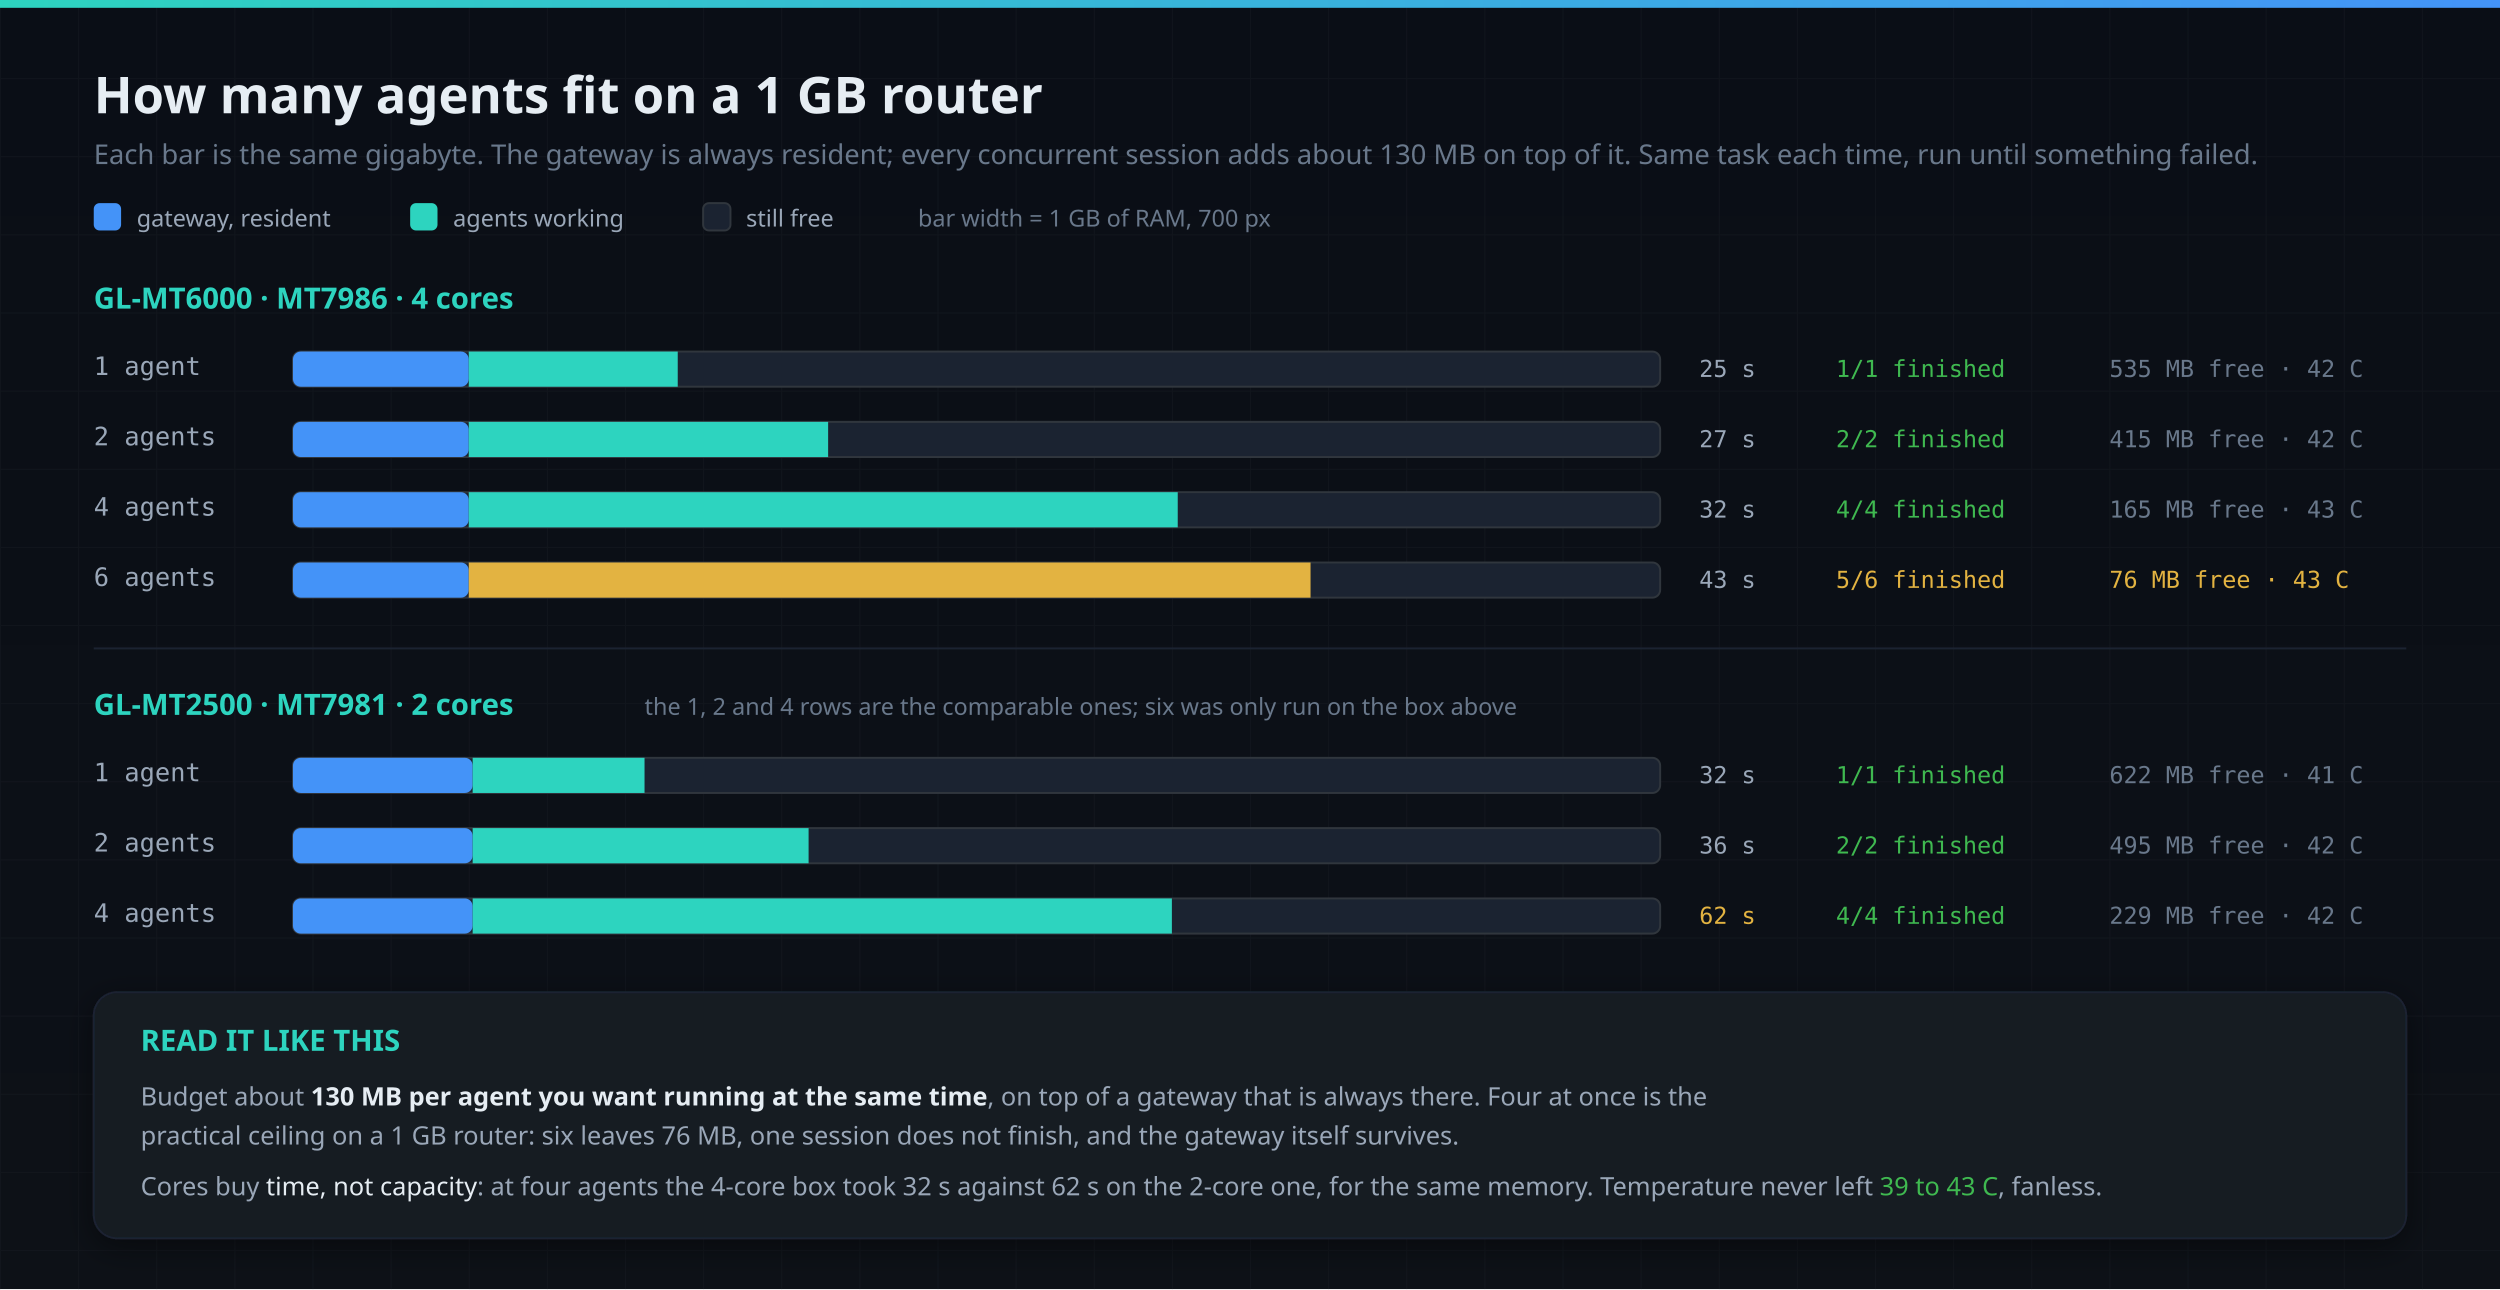
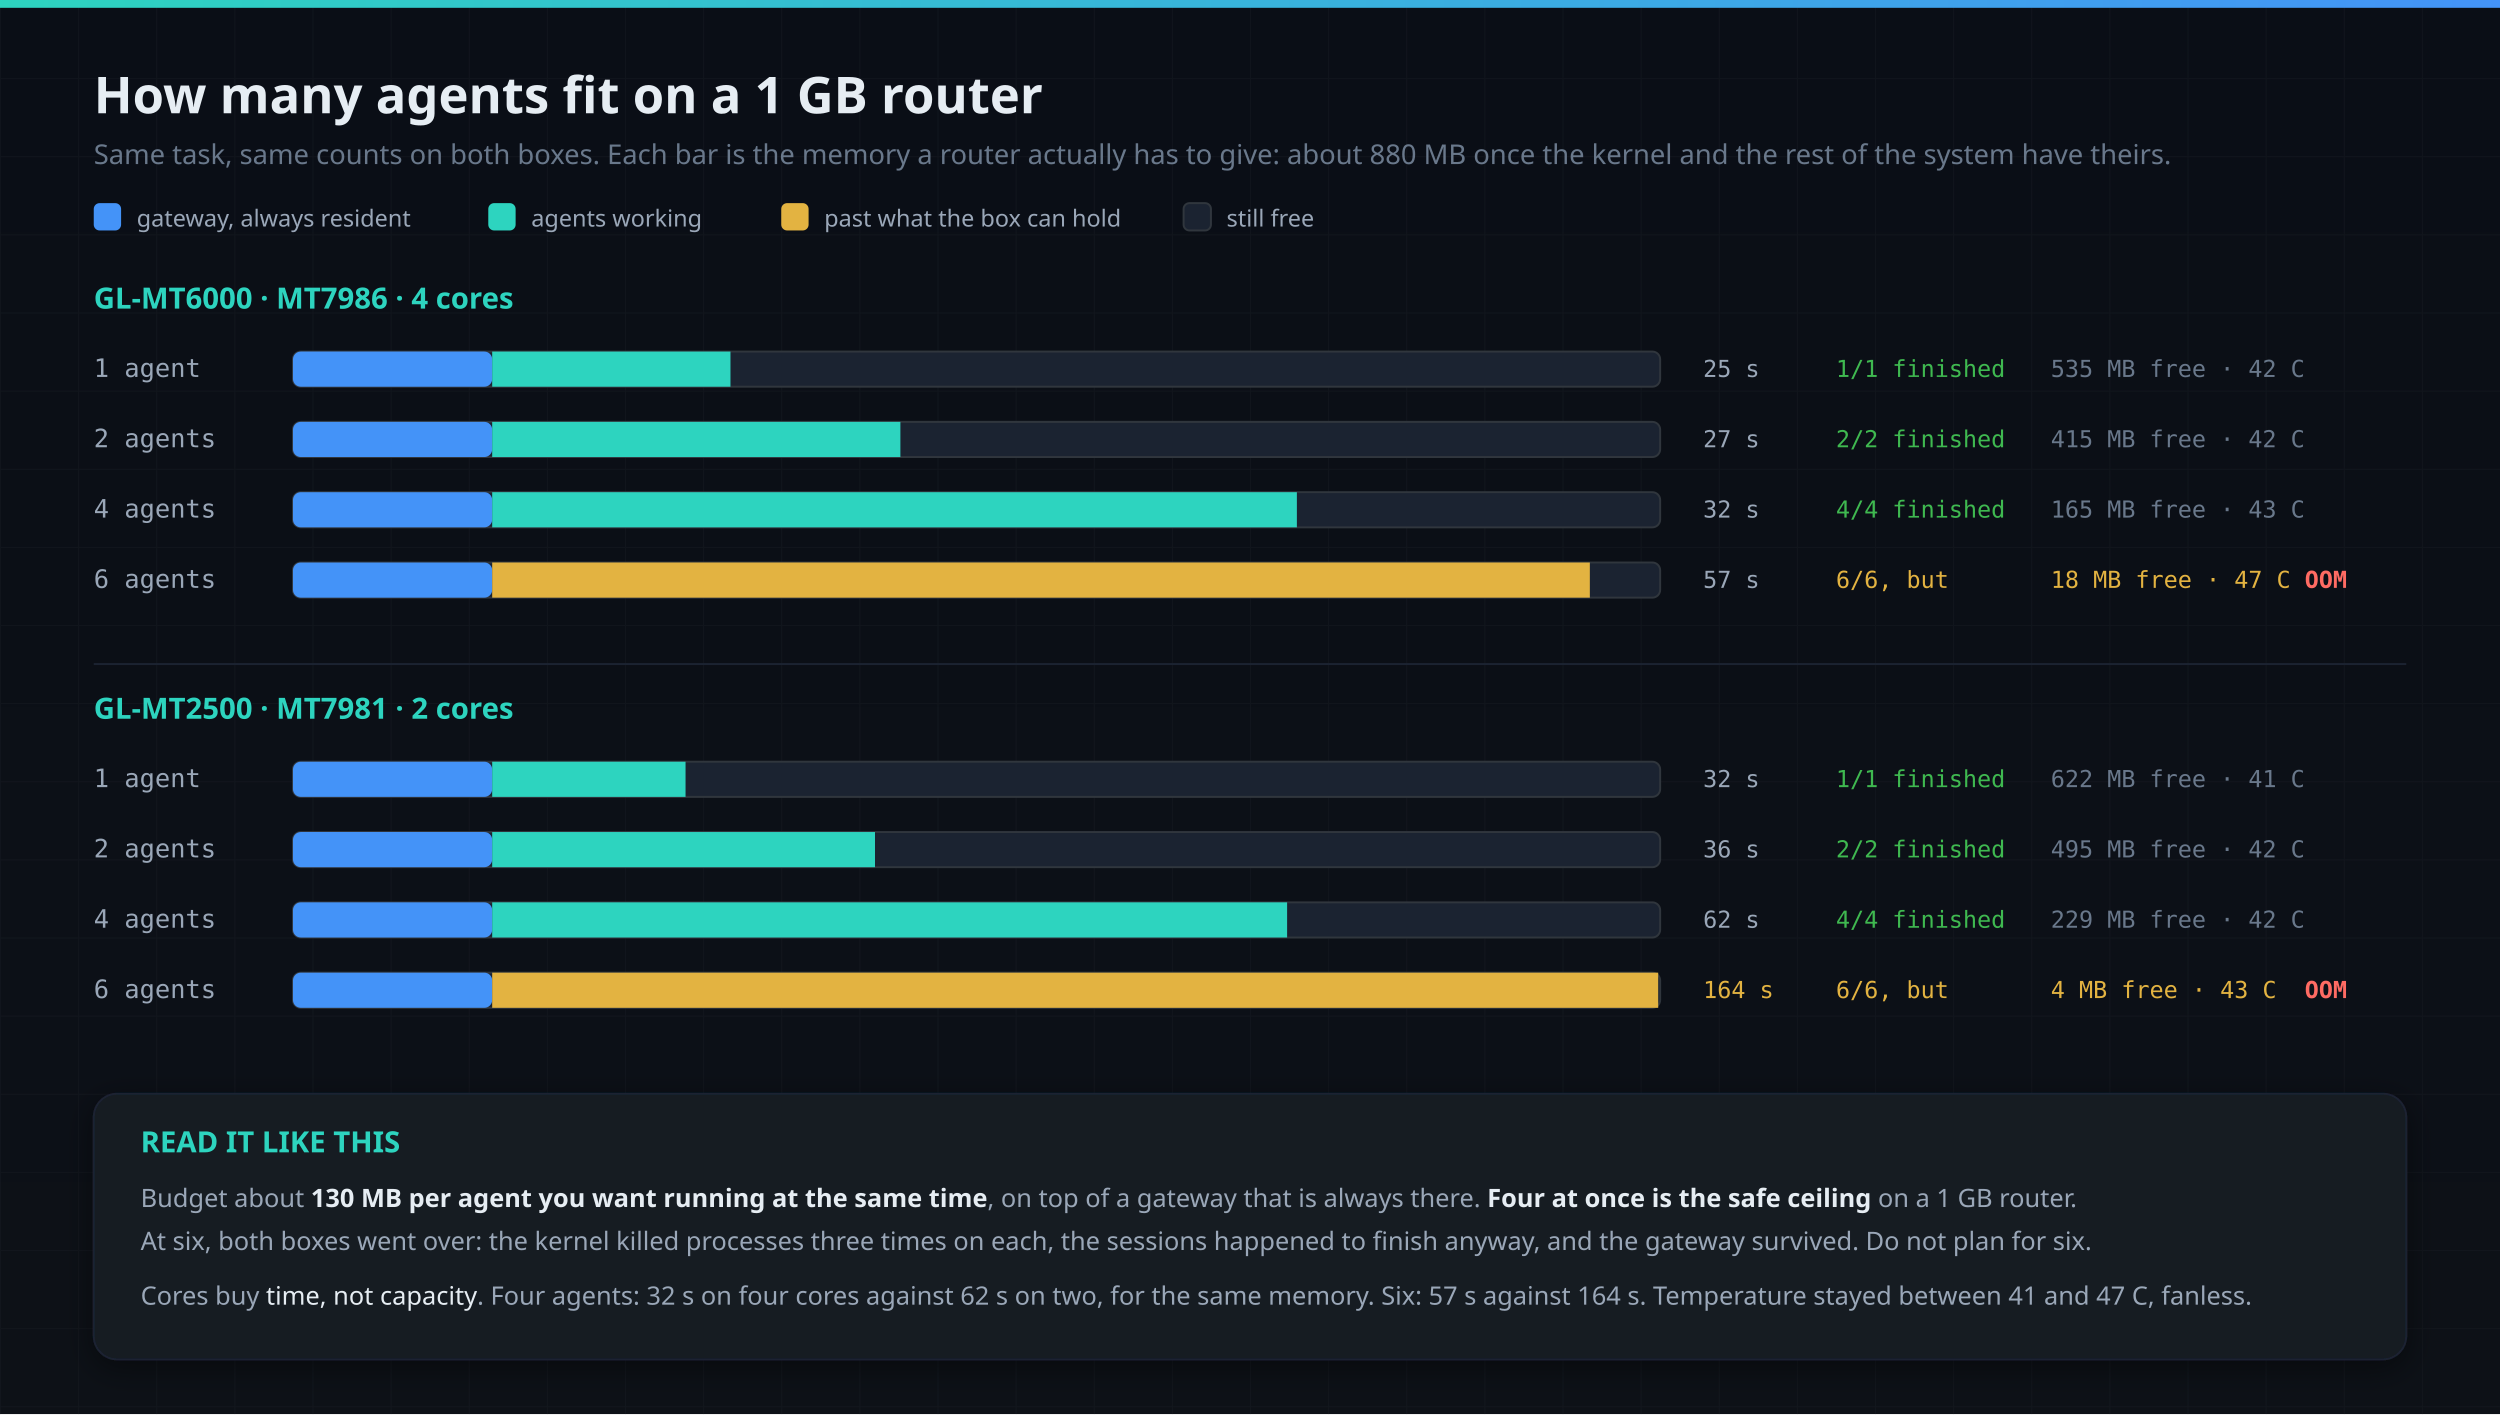
- <svg xmlns="http://www.w3.org/2000/svg" width="1280" height="660" viewBox="0 0 1280 660" role="img" aria-label="How many agents fit on a 1 GB router: memory, wall clock and temperature at one, two, four and six concurrent agents">
+ <svg xmlns="http://www.w3.org/2000/svg" width="1280" height="724" viewBox="0 0 1280 724" role="img" aria-label="How many agents fit on a 1 GB router: one, two, four and six concurrent agents on each of two boxes, with the point where the kernel starts killing processes">
  <defs>
    <linearGradient id="bg" x1="0" y1="0" x2="0" y2="1">
      <stop offset="0" stop-color="#0a0e16" />
      <stop offset="1" stop-color="#0d1117" />
    </linearGradient>
    <linearGradient id="accent" x1="0" y1="0" x2="1" y2="0">
      <stop offset="0" stop-color="#2dd4bf" />
      <stop offset="1" stop-color="#4493f8" />
    </linearGradient>
    <pattern id="grid" width="40" height="40" patternUnits="userSpaceOnUse">
      <path d="M 40 0 L 0 0 0 40" fill="none" stroke="#161b22" stroke-width="1" />
    </pattern>
    <filter id="soft" x="-20%" y="-20%" width="140%" height="140%">
      <feDropShadow dx="0" dy="4" stdDeviation="8" flood-color="#000000" flood-opacity="0.45" />
    </filter>
  </defs>
-   <rect width="1280" height="660" fill="url(#bg)" />
-   <rect width="1280" height="660" fill="url(#grid)" opacity="0.5" />
+   <rect width="1280" height="724" fill="url(#bg)" />
+   <rect width="1280" height="724" fill="url(#grid)" opacity="0.5" />
  <rect width="1280" height="4" fill="url(#accent)" />
  <text x="48" y="58" font-family="ui-sans-serif,system-ui,sans-serif" font-size="26" font-weight="600" fill="#e6edf3">How many agents fit on a 1 GB router</text>
-   <text x="48" y="84" font-family="ui-sans-serif,system-ui,sans-serif" font-size="14" fill="#69788b">Each bar is the same gigabyte. The gateway is always resident; every concurrent session adds about 130 MB on top of it. Same task each time, run until something failed.</text>
+   <text x="48" y="84" font-family="ui-sans-serif,system-ui,sans-serif" font-size="14" fill="#69788b">Same task, same counts on both boxes. Each bar is the memory a router actually has to give: about 880 MB once the kernel and the rest of the system have theirs.</text>
  <rect x="48" y="104" width="14" height="14" rx="3" fill="#4493f8" />
-   <text x="70" y="116" font-family="ui-sans-serif,system-ui,sans-serif" font-size="12" fill="#9aa7b8">gateway, resident</text>
-   <rect x="210" y="104" width="14" height="14" rx="3" fill="#2dd4bf" />
-   <text x="232" y="116" font-family="ui-sans-serif,system-ui,sans-serif" font-size="12" fill="#9aa7b8">agents working</text>
-   <rect x="360" y="104" width="14" height="14" rx="3" fill="#1b2331" stroke="#30363d" />
-   <text x="382" y="116" font-family="ui-sans-serif,system-ui,sans-serif" font-size="12" fill="#9aa7b8">still free</text>
-   <text x="470" y="116" font-family="ui-sans-serif,system-ui,sans-serif" font-size="12" fill="#69788b">bar width = 1 GB of RAM, 700 px</text>
-   <text x="48" y="158" font-family="ui-sans-serif,system-ui,sans-serif" font-size="15" font-weight="600" fill="#2dd4bf">GL-MT6000 · MT7986 · 4 cores</text>
+   <text x="70" y="116" font-family="ui-sans-serif,system-ui,sans-serif" font-size="12" fill="#9aa7b8">gateway, always resident</text>
+   <rect x="250" y="104" width="14" height="14" rx="3" fill="#2dd4bf" />
+   <text x="272" y="116" font-family="ui-sans-serif,system-ui,sans-serif" font-size="12" fill="#9aa7b8">agents working</text>
+   <rect x="400" y="104" width="14" height="14" rx="3" fill="#e3b341" />
+   <text x="422" y="116" font-family="ui-sans-serif,system-ui,sans-serif" font-size="12" fill="#9aa7b8">past what the box can hold</text>
+   <rect x="606" y="104" width="14" height="14" rx="3" fill="#1b2331" stroke="#30363d" />
+   <text x="628" y="116" font-family="ui-sans-serif,system-ui,sans-serif" font-size="12" fill="#9aa7b8">still free</text>
  <g font-family="ui-monospace,SFMono-Regular,Menlo,monospace" font-size="13">
-     <text x="48" y="192" fill="#9aa7b8">1 agent</text>
+     <text x="48" y="158" font-family="ui-sans-serif,system-ui,sans-serif" font-size="15" font-weight="600" fill="#2dd4bf">GL-MT6000 · MT7986 · 4 cores</text>
+     <text x="48" y="193" fill="#9aa7b8">1 agent</text>
    <rect x="150" y="180" width="700" height="18" rx="4" fill="#1b2331" stroke="#30363d" />
-     <rect x="150" y="180" width="90" height="18" rx="4" fill="#4493f8" />
-     <rect x="240" y="180" width="107" height="18" fill="#2dd4bf" />
-     <text x="870" y="193" fill="#9aa7b8" font-size="12">25 s</text>
+     <rect x="150" y="180" width="102" height="18" rx="4" fill="#4493f8" />
+     <rect x="252" y="180" width="122" height="18" fill="#2dd4bf" />
+     <text x="872" y="193" fill="#9aa7b8" font-size="12">25 s</text>
    <text x="940" y="193" fill="#3fb950" font-size="12">1/1 finished</text>
-     <text x="1080" y="193" fill="#69788b" font-size="12">535 MB free · 42 C</text>
-     <text x="48" y="228" fill="#9aa7b8">2 agents</text>
+     <text x="1050" y="193" fill="#69788b" font-size="12">535 MB free · 42 C</text>
+     <text x="48" y="229" fill="#9aa7b8">2 agents</text>
    <rect x="150" y="216" width="700" height="18" rx="4" fill="#1b2331" stroke="#30363d" />
-     <rect x="150" y="216" width="90" height="18" rx="4" fill="#4493f8" />
-     <rect x="240" y="216" width="184" height="18" fill="#2dd4bf" />
-     <text x="870" y="229" fill="#9aa7b8" font-size="12">27 s</text>
+     <rect x="150" y="216" width="102" height="18" rx="4" fill="#4493f8" />
+     <rect x="252" y="216" width="209" height="18" fill="#2dd4bf" />
+     <text x="872" y="229" fill="#9aa7b8" font-size="12">27 s</text>
    <text x="940" y="229" fill="#3fb950" font-size="12">2/2 finished</text>
-     <text x="1080" y="229" fill="#69788b" font-size="12">415 MB free · 42 C</text>
-     <text x="48" y="264" fill="#9aa7b8">4 agents</text>
+     <text x="1050" y="229" fill="#69788b" font-size="12">415 MB free · 42 C</text>
+     <text x="48" y="265" fill="#9aa7b8">4 agents</text>
    <rect x="150" y="252" width="700" height="18" rx="4" fill="#1b2331" stroke="#30363d" />
-     <rect x="150" y="252" width="90" height="18" rx="4" fill="#4493f8" />
-     <rect x="240" y="252" width="363" height="18" fill="#2dd4bf" />
-     <text x="870" y="265" fill="#9aa7b8" font-size="12">32 s</text>
+     <rect x="150" y="252" width="102" height="18" rx="4" fill="#4493f8" />
+     <rect x="252" y="252" width="412" height="18" fill="#2dd4bf" />
+     <text x="872" y="265" fill="#9aa7b8" font-size="12">32 s</text>
    <text x="940" y="265" fill="#3fb950" font-size="12">4/4 finished</text>
-     <text x="1080" y="265" fill="#69788b" font-size="12">165 MB free · 43 C</text>
-     <text x="48" y="300" fill="#9aa7b8">6 agents</text>
+     <text x="1050" y="265" fill="#69788b" font-size="12">165 MB free · 43 C</text>
+     <text x="48" y="301" fill="#9aa7b8">6 agents</text>
    <rect x="150" y="288" width="700" height="18" rx="4" fill="#1b2331" stroke="#30363d" />
-     <rect x="150" y="288" width="90" height="18" rx="4" fill="#4493f8" />
-     <rect x="240" y="288" width="431" height="18" fill="#e3b341" />
-     <text x="870" y="301" fill="#9aa7b8" font-size="12">43 s</text>
-     <text x="940" y="301" fill="#e3b341" font-size="12">5/6 finished</text>
-     <text x="1080" y="301" fill="#e3b341" font-size="12">76 MB free · 43 C</text>
+     <rect x="150" y="288" width="102" height="18" rx="4" fill="#4493f8" />
+     <rect x="252" y="288" width="562" height="18" fill="#e3b341" />
+     <text x="872" y="301" fill="#9aa7b8" font-size="12">57 s</text>
+     <text x="940" y="301" fill="#e3b341" font-size="12">6/6, but</text>
+     <text x="1050" y="301" fill="#e3b341" font-size="12">18 MB free · 47 C</text>
+     <text x="1180" y="301" fill="#ff6b63" font-size="12" font-weight="600">OOM</text>
  </g>
-   <line x1="48" y1="332" x2="1232" y2="332" stroke="#1b2331" />
-   <text x="48" y="366" font-family="ui-sans-serif,system-ui,sans-serif" font-size="15" font-weight="600" fill="#2dd4bf">GL-MT2500 · MT7981 · 2 cores</text>
-   <text x="330" y="366" font-family="ui-sans-serif,system-ui,sans-serif" font-size="12" fill="#69788b">the 1, 2 and 4 rows are the comparable ones; six was only run on the box above</text>
+   <line x1="48" y1="340" x2="1232" y2="340" stroke="#1b2331" />
  <g font-family="ui-monospace,SFMono-Regular,Menlo,monospace" font-size="13">
-     <text x="48" y="400" fill="#9aa7b8">1 agent</text>
-     <rect x="150" y="388" width="700" height="18" rx="4" fill="#1b2331" stroke="#30363d" />
-     <rect x="150" y="388" width="92" height="18" rx="4" fill="#4493f8" />
-     <rect x="242" y="388" width="88" height="18" fill="#2dd4bf" />
-     <text x="870" y="401" fill="#9aa7b8" font-size="12">32 s</text>
-     <text x="940" y="401" fill="#3fb950" font-size="12">1/1 finished</text>
-     <text x="1080" y="401" fill="#69788b" font-size="12">622 MB free · 41 C</text>
-     <text x="48" y="436" fill="#9aa7b8">2 agents</text>
-     <rect x="150" y="424" width="700" height="18" rx="4" fill="#1b2331" stroke="#30363d" />
-     <rect x="150" y="424" width="92" height="18" rx="4" fill="#4493f8" />
-     <rect x="242" y="424" width="172" height="18" fill="#2dd4bf" />
-     <text x="870" y="437" fill="#9aa7b8" font-size="12">36 s</text>
-     <text x="940" y="437" fill="#3fb950" font-size="12">2/2 finished</text>
-     <text x="1080" y="437" fill="#69788b" font-size="12">495 MB free · 42 C</text>
-     <text x="48" y="472" fill="#9aa7b8">4 agents</text>
-     <rect x="150" y="460" width="700" height="18" rx="4" fill="#1b2331" stroke="#30363d" />
-     <rect x="150" y="460" width="92" height="18" rx="4" fill="#4493f8" />
-     <rect x="242" y="460" width="358" height="18" fill="#2dd4bf" />
-     <text x="870" y="473" fill="#e3b341" font-size="12">62 s</text>
-     <text x="940" y="473" fill="#3fb950" font-size="12">4/4 finished</text>
-     <text x="1080" y="473" fill="#69788b" font-size="12">229 MB free · 42 C</text>
+     <text x="48" y="368" font-family="ui-sans-serif,system-ui,sans-serif" font-size="15" font-weight="600" fill="#2dd4bf">GL-MT2500 · MT7981 · 2 cores</text>
+     <text x="48" y="403" fill="#9aa7b8">1 agent</text>
+     <rect x="150" y="390" width="700" height="18" rx="4" fill="#1b2331" stroke="#30363d" />
+     <rect x="150" y="390" width="102" height="18" rx="4" fill="#4493f8" />
+     <rect x="252" y="390" width="99" height="18" fill="#2dd4bf" />
+     <text x="872" y="403" fill="#9aa7b8" font-size="12">32 s</text>
+     <text x="940" y="403" fill="#3fb950" font-size="12">1/1 finished</text>
+     <text x="1050" y="403" fill="#69788b" font-size="12">622 MB free · 41 C</text>
+     <text x="48" y="439" fill="#9aa7b8">2 agents</text>
+     <rect x="150" y="426" width="700" height="18" rx="4" fill="#1b2331" stroke="#30363d" />
+     <rect x="150" y="426" width="102" height="18" rx="4" fill="#4493f8" />
+     <rect x="252" y="426" width="196" height="18" fill="#2dd4bf" />
+     <text x="872" y="439" fill="#9aa7b8" font-size="12">36 s</text>
+     <text x="940" y="439" fill="#3fb950" font-size="12">2/2 finished</text>
+     <text x="1050" y="439" fill="#69788b" font-size="12">495 MB free · 42 C</text>
+     <text x="48" y="475" fill="#9aa7b8">4 agents</text>
+     <rect x="150" y="462" width="700" height="18" rx="4" fill="#1b2331" stroke="#30363d" />
+     <rect x="150" y="462" width="102" height="18" rx="4" fill="#4493f8" />
+     <rect x="252" y="462" width="407" height="18" fill="#2dd4bf" />
+     <text x="872" y="475" fill="#9aa7b8" font-size="12">62 s</text>
+     <text x="940" y="475" fill="#3fb950" font-size="12">4/4 finished</text>
+     <text x="1050" y="475" fill="#69788b" font-size="12">229 MB free · 42 C</text>
+     <text x="48" y="511" fill="#9aa7b8">6 agents</text>
+     <rect x="150" y="498" width="700" height="18" rx="4" fill="#1b2331" stroke="#30363d" />
+     <rect x="150" y="498" width="102" height="18" rx="4" fill="#4493f8" />
+     <rect x="252" y="498" width="597" height="18" fill="#e3b341" />
+     <text x="872" y="511" fill="#e3b341" font-size="12">164 s</text>
+     <text x="940" y="511" fill="#e3b341" font-size="12">6/6, but</text>
+     <text x="1050" y="511" fill="#e3b341" font-size="12">4 MB free · 43 C</text>
+     <text x="1180" y="511" fill="#ff6b63" font-size="12" font-weight="600">OOM</text>
  </g>
-   <rect x="48" y="508" width="1184" height="126" rx="12" fill="#141a23" stroke="#1b2331" filter="url(#soft)" />
-   <text x="72" y="538" font-family="ui-sans-serif,system-ui,sans-serif" font-size="15" font-weight="600" fill="#2dd4bf">READ IT LIKE THIS</text>
+   <rect x="48" y="560" width="1184" height="136" rx="12" fill="#141a23" stroke="#1b2331" filter="url(#soft)" />
+   <text x="72" y="590" font-family="ui-sans-serif,system-ui,sans-serif" font-size="15" font-weight="600" fill="#2dd4bf">READ IT LIKE THIS</text>
  <g font-family="ui-sans-serif,system-ui,sans-serif" font-size="13" fill="#9aa7b8">
-     <text x="72" y="566">Budget about <tspan fill="#e6edf3" font-weight="600">130 MB per agent you want running at the same time</tspan>, on top of a gateway that is always there. Four at once is the</text>
-     <text x="72" y="586">practical ceiling on a 1 GB router: six leaves 76 MB, one session does not finish, and the gateway itself survives.</text>
-     <text x="72" y="612">Cores buy <tspan fill="#e6edf3">time, not capacity</tspan>: at four agents the 4-core box took 32 s against 62 s on the 2-core one, for the same memory. Temperature never left <tspan fill="#3fb950">39 to 43 C</tspan>, fanless.</text>
+     <text x="72" y="618">Budget about <tspan fill="#e6edf3" font-weight="600">130 MB per agent you want running at the same time</tspan>, on top of a gateway that is always there. <tspan fill="#e6edf3" font-weight="600">Four at once is the safe ceiling</tspan> on a 1 GB router.</text>
+     <text x="72" y="640">At six, both boxes went over: the kernel killed processes three times on each, the sessions happened to finish anyway, and the gateway survived. Do not plan for six.</text>
+     <text x="72" y="668">Cores buy <tspan fill="#e6edf3">time, not capacity</tspan>. Four agents: 32 s on four cores against 62 s on two, for the same memory. Six: 57 s against 164 s. Temperature stayed between 41 and 47 C, fanless.</text>
  </g>
</svg>
